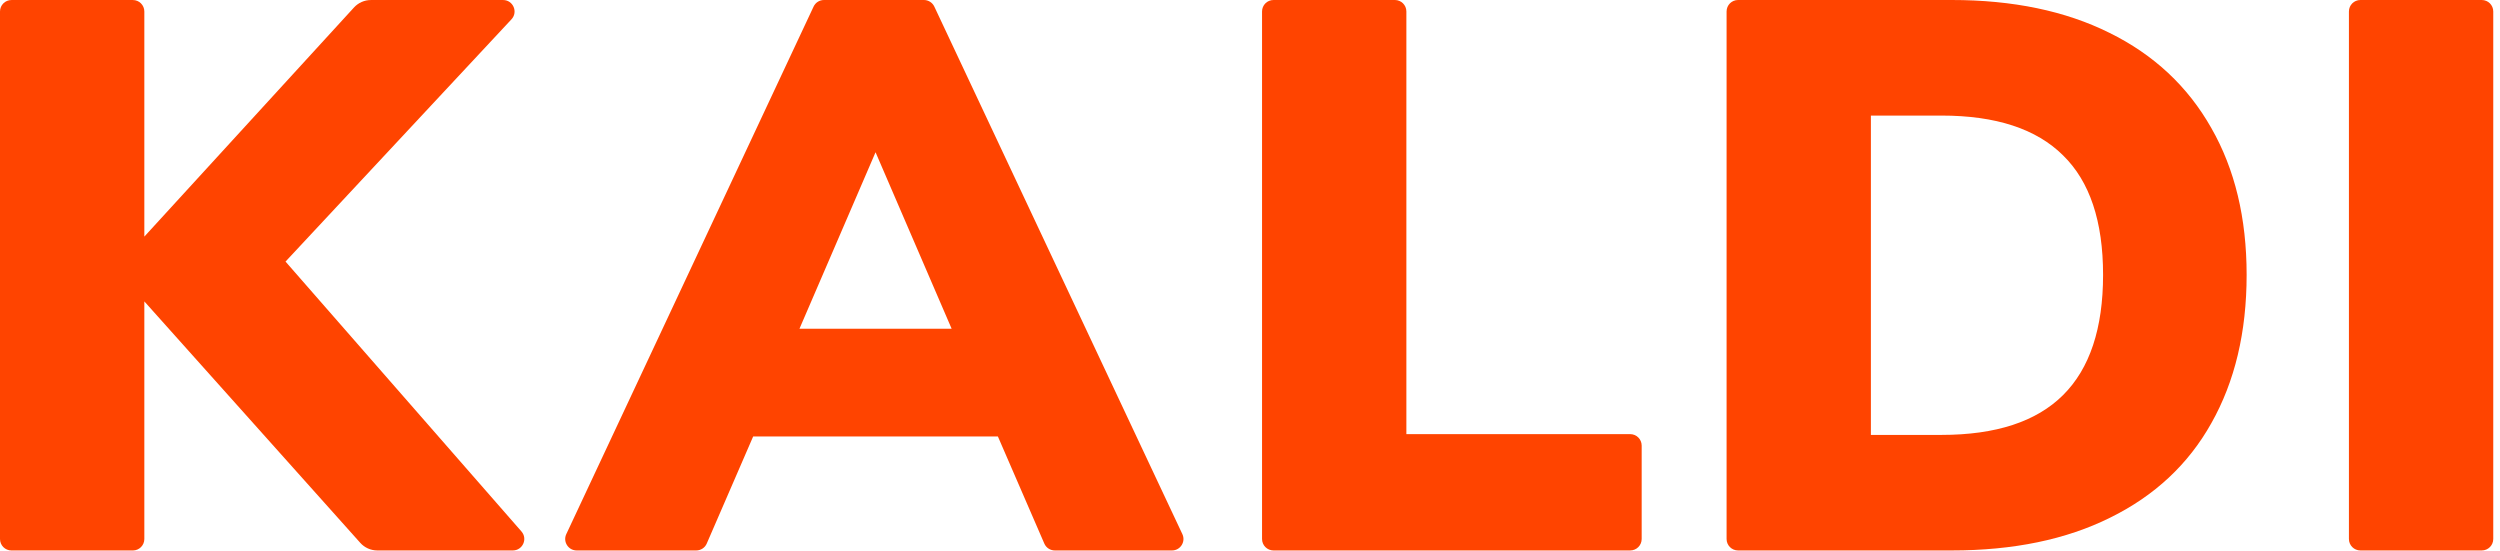
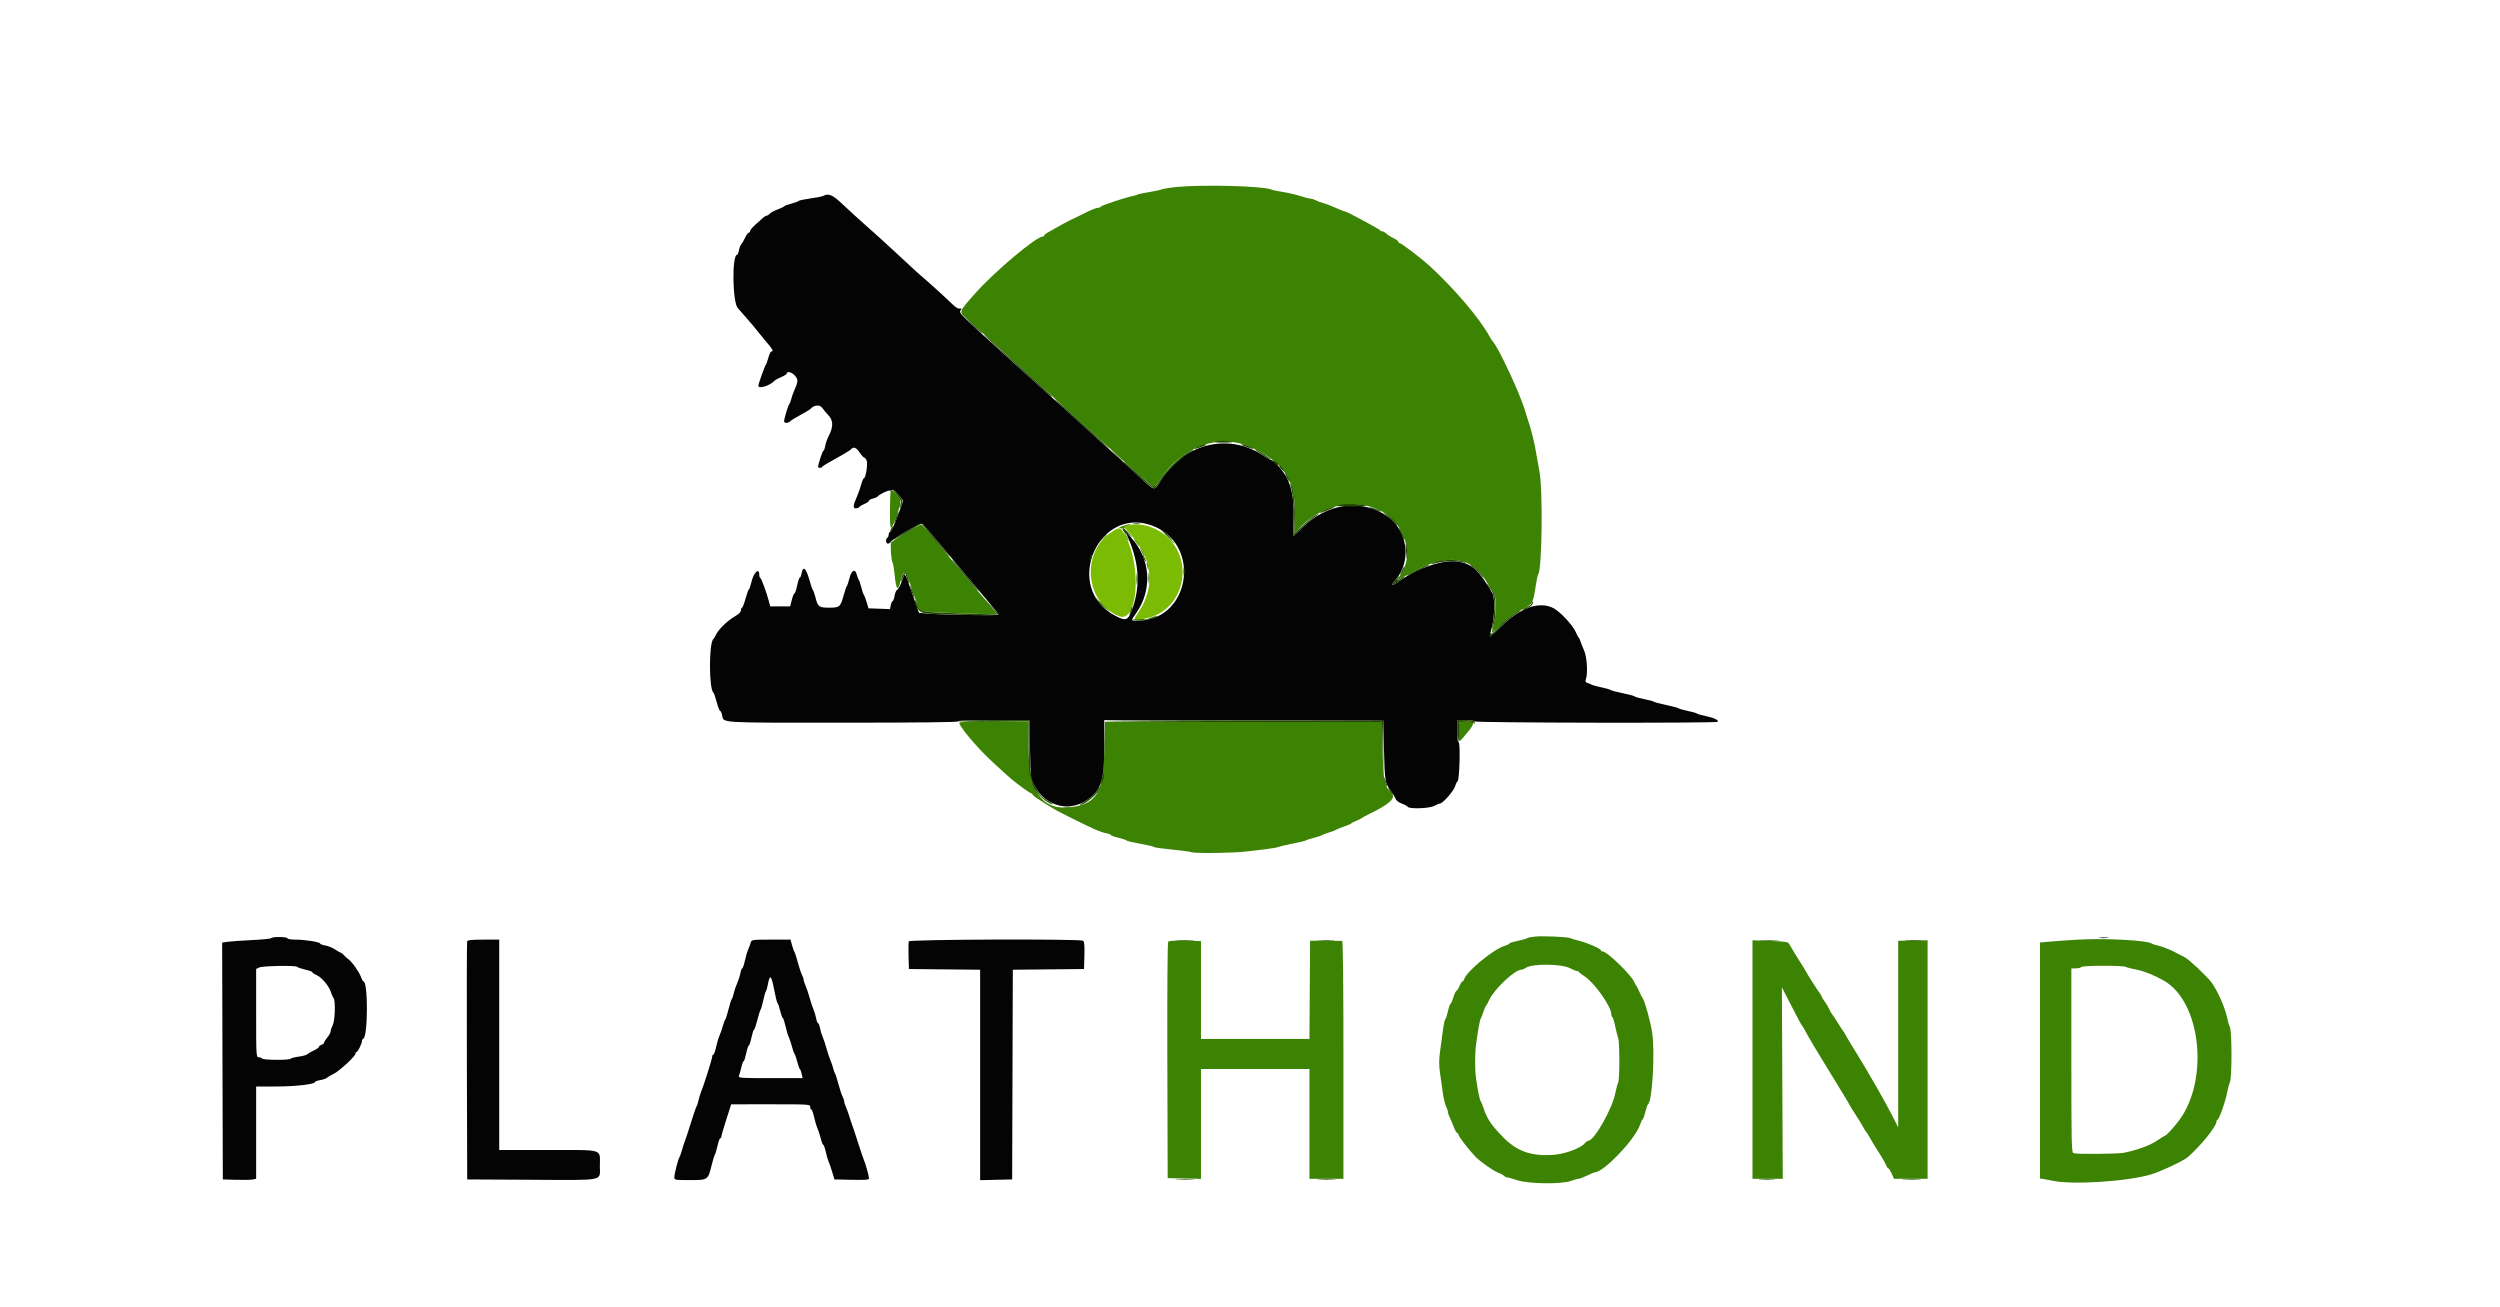
- <svg xmlns="http://www.w3.org/2000/svg" xmlns:xlink="http://www.w3.org/1999/xlink" viewBox="0 0 109 24">
-   <g transform="translate(-1470)">
-     <g style="mix-blend-mode:normal" transform="translate(1470)" fill="#f40">
-       <use xlink:href="#b" style="mix-blend-mode:normal" />
-       <use xlink:href="#c" style="mix-blend-mode:normal" />
-       <use xlink:href="#d" style="mix-blend-mode:normal" />
-       <use xlink:href="#e" style="mix-blend-mode:normal" />
-       <use xlink:href="#f" style="mix-blend-mode:normal" />
-     </g>
+ <svg xmlns="http://www.w3.org/2000/svg" id="svg" version="1.1" width="400" height="209.06" viewBox="0, 0, 400,209.06">
+   <g id="svgg">
+     <path id="path0" d="M188.204 29.918 C 187.236 30.011,186.201 30.181,185.904 30.295 C 185.606 30.409,184.658 30.613,183.795 30.748 C 182.933 30.884,182.133 31.052,182.018 31.122 C 181.903 31.191,181.715 31.263,181.600 31.282 C 180.421 31.473,176.195 32.861,176.093 33.089 C 176.055 33.176,175.868 33.246,175.678 33.246 C 175.488 33.246,174.861 33.469,174.284 33.741 C 172.143 34.752,170.075 35.798,169.263 36.282 C 168.803 36.556,168.121 36.943,167.747 37.143 C 167.373 37.342,167.067 37.582,167.067 37.676 C 167.067 37.770,166.962 37.846,166.833 37.846 C 165.801 37.846,159.188 43.400,156.105 46.857 C 153.432 49.853,153.412 49.902,154.469 50.820 C 155.215 51.467,158.508 54.433,158.996 54.897 C 159.123 55.018,161.249 56.943,163.722 59.176 C 166.194 61.409,168.265 63.292,168.322 63.359 C 168.380 63.426,170.403 65.260,172.818 67.433 C 175.233 69.607,177.726 71.871,178.359 72.464 C 180.718 74.677,184.476 77.993,184.626 77.993 C 184.712 77.993,185.135 77.460,185.567 76.810 C 189.160 71.398,195.094 69.255,200.105 71.559 C 205.684 74.125,207.410 76.950,207.174 83.123 L 207.084 85.489 207.889 84.574 C 212.444 79.400,220.988 79.420,223.960 84.612 C 225.513 87.326,225.539 89.783,224.038 92.051 C 223.752 92.484,223.550 92.838,223.589 92.838 C 223.629 92.838,224.403 92.415,225.311 91.898 C 231.329 88.469,235.314 88.835,237.815 93.048 C 238.122 93.565,238.562 94.225,238.792 94.513 C 239.585 95.504,239.535 98.179,238.669 101.140 C 238.582 101.437,239.124 101.020,240.187 99.973 C 241.401 98.777,242.255 98.145,243.402 97.593 C 245.192 96.732,245.309 96.539,245.709 93.779 C 245.842 92.859,246.023 92.013,246.112 91.898 C 246.734 91.086,246.882 78.231,246.302 75.379 C 246.185 74.804,245.950 73.487,245.781 72.452 C 245.496 70.710,244.946 68.528,244.412 67.015 C 244.290 66.670,244.098 66.059,243.986 65.656 C 243.283 63.138,239.621 55.315,238.799 54.574 C 238.735 54.516,238.499 54.140,238.275 53.738 C 236.664 50.844,232.672 46.161,228.731 42.541 C 227.458 41.372,224.206 38.892,223.946 38.892 C 223.828 38.892,223.732 38.796,223.732 38.679 C 223.732 38.562,223.382 38.304,222.955 38.104 C 222.527 37.905,222.009 37.577,221.805 37.376 C 221.600 37.175,221.299 37.010,221.136 37.010 C 220.973 37.010,220.809 36.921,220.770 36.812 C 220.715 36.653,215.264 33.732,215.264 33.860 C 215.264 33.904,213.815 33.321,212.964 32.936 C 212.619 32.779,212.061 32.582,211.723 32.498 C 211.386 32.414,210.868 32.219,210.573 32.065 C 210.278 31.911,209.884 31.785,209.698 31.784 C 209.512 31.783,208.763 31.592,208.034 31.359 C 207.305 31.126,206.046 30.836,205.236 30.713 C 204.426 30.591,203.576 30.410,203.346 30.311 C 202.052 29.755,192.477 29.506,188.204 29.918 M142.534 78.550 C 142.457 78.627,142.394 80.057,142.394 81.729 C 142.394 85.204,142.470 85.243,143.529 82.310 C 144.307 80.158,144.306 80.129,143.401 79.069 C 142.801 78.366,142.749 78.335,142.534 78.550 M145.024 85.213 C 143.768 85.950,142.674 86.660,142.593 86.791 C 142.415 87.078,142.594 89.721,142.811 90.016 C 142.896 90.131,143.030 90.883,143.108 91.688 C 143.370 94.372,143.652 94.776,144.064 93.058 C 144.493 91.272,144.910 91.170,145.391 92.734 C 145.568 93.309,146.033 94.673,146.425 95.766 L 147.136 97.752 148.372 97.884 C 149.052 97.956,151.851 98.081,154.593 98.161 L 159.578 98.306 158.151 96.566 C 157.367 95.608,156.662 94.778,156.585 94.720 C 156.456 94.624,155.444 93.416,149.608 86.395 C 148.458 85.011,147.470 83.878,147.412 83.876 C 147.355 83.874,146.280 84.476,145.024 85.213 M179.613 84.161 C 179.211 84.316,178.975 84.457,179.090 84.475 C 179.205 84.492,179.465 84.538,179.666 84.577 C 179.868 84.615,179.983 84.565,179.920 84.464 C 179.858 84.364,180.117 84.192,180.494 84.083 C 180.880 83.972,180.998 83.884,180.763 83.882 C 180.533 83.881,180.016 84.006,179.613 84.161 M180.136 85.938 C 180.314 86.283,180.507 86.566,180.565 86.566 C 180.622 86.566,180.523 86.283,180.345 85.938 C 180.167 85.593,179.974 85.311,179.916 85.311 C 179.859 85.311,179.958 85.593,180.136 85.938 M187.036 86.147 C 187.485 86.607,187.900 86.984,187.957 86.984 C 188.015 86.984,187.694 86.607,187.245 86.147 C 186.796 85.687,186.381 85.311,186.324 85.311 C 186.266 85.311,186.587 85.687,187.036 86.147 M176.359 86.200 L 175.745 86.879 176.424 86.265 C 176.798 85.927,177.104 85.622,177.104 85.586 C 177.104 85.424,176.931 85.566,176.359 86.200 M181.703 86.722 C 181.977 87.096,182.234 87.402,182.274 87.402 C 182.432 87.402,181.914 86.618,181.571 86.339 C 181.345 86.156,181.396 86.302,181.703 86.722 M182.686 88.340 C 182.877 88.741,183.071 89.032,183.116 88.987 C 183.212 88.891,182.577 87.611,182.434 87.611 C 182.381 87.611,182.495 87.939,182.686 88.340 M183.505 90.434 C 183.676 91.203,183.796 91.370,183.792 90.835 C 183.790 90.614,183.693 90.293,183.576 90.120 C 183.421 89.891,183.402 89.976,183.505 90.434 M189.291 91.479 C 189.293 92.054,189.334 92.265,189.382 91.947 C 189.430 91.629,189.428 91.159,189.379 90.901 C 189.329 90.644,189.290 90.904,189.291 91.479 M181.774 92.629 C 181.774 93.492,181.811 93.845,181.856 93.413 C 181.902 92.982,181.902 92.277,181.856 91.845 C 181.811 91.414,181.774 91.767,181.774 92.629 M183.860 92.525 C 183.861 93.215,183.900 93.472,183.947 93.096 C 183.993 92.720,183.992 92.156,183.944 91.842 C 183.897 91.527,183.859 91.835,183.860 92.525 M176.581 97.020 C 177.030 97.480,177.445 97.857,177.503 97.857 C 177.560 97.857,177.240 97.480,176.790 97.020 C 176.341 96.560,175.927 96.184,175.869 96.184 C 175.812 96.184,176.132 96.560,176.581 97.020 M181.287 99.164 C 181.286 99.365,182.727 99.341,183.266 99.130 C 183.527 99.028,183.241 98.976,182.483 98.988 C 181.826 98.998,181.288 99.077,181.287 99.164 M153.529 115.593 C 153.168 115.822,156.010 119.287,158.441 121.577 C 159.152 122.248,161.095 124.021,161.631 124.489 C 162.564 125.304,164.785 126.921,164.970 126.921 C 165.089 126.921,165.186 126.999,165.186 127.095 C 165.186 127.191,165.680 127.580,166.283 127.961 C 166.887 128.342,167.616 128.803,167.904 128.987 C 168.911 129.630,169.283 129.829,171.772 131.060 C 175.264 132.787,176.080 133.140,176.962 133.305 C 177.385 133.385,177.731 133.518,177.731 133.602 C 177.731 133.686,178.272 133.882,178.934 134.037 C 179.595 134.192,180.186 134.392,180.248 134.480 C 180.309 134.568,181.297 134.804,182.443 135.004 C 183.589 135.204,184.575 135.435,184.633 135.518 C 184.692 135.601,185.915 135.777,187.351 135.910 C 188.788 136.042,190.296 136.247,190.703 136.364 C 191.428 136.573,197.480 136.483,199.477 136.234 C 199.995 136.169,201.265 136.019,202.300 135.899 C 203.335 135.779,204.370 135.601,204.600 135.504 C 204.830 135.406,205.865 135.162,206.900 134.962 C 207.935 134.762,208.876 134.531,208.991 134.449 C 209.106 134.367,209.669 134.185,210.243 134.045 C 210.816 133.905,211.381 133.720,211.497 133.634 C 211.614 133.549,212.133 133.350,212.650 133.194 C 213.168 133.038,213.688 132.838,213.805 132.752 C 213.923 132.665,214.488 132.435,215.060 132.242 C 215.632 132.048,216.147 131.825,216.205 131.746 C 216.262 131.667,216.639 131.472,217.041 131.312 C 217.444 131.153,217.820 130.965,217.878 130.896 C 217.935 130.826,218.500 130.519,219.132 130.213 C 222.175 128.741,223.338 127.722,222.728 127.062 C 221.476 125.709,221.335 125.059,221.223 120.125 L 221.119 115.525 198.955 115.525 L 176.790 115.525 176.686 120.230 C 176.540 126.810,175.419 128.662,171.284 129.151 C 166.697 129.695,164.558 126.599,164.558 119.414 L 164.558 115.421 159.174 115.424 C 156.213 115.426,153.673 115.502,153.529 115.593 M233.490 115.560 C 233.285 115.766,233.320 118.557,233.529 118.557 C 233.626 118.557,233.932 118.260,234.208 117.897 C 234.484 117.534,234.810 117.134,234.933 117.008 C 235.401 116.529,235.855 115.695,235.721 115.561 C 235.539 115.379,233.672 115.378,233.490 115.560 M245.588 149.854 C 245.016 149.906,244.452 150.022,244.334 150.113 C 244.216 150.203,243.531 150.398,242.812 150.546 C 242.094 150.694,241.505 150.881,241.505 150.963 C 241.505 151.044,241.151 151.216,240.717 151.346 C 238.970 151.869,234.677 155.397,234.286 156.631 C 234.216 156.851,234.083 157.031,233.989 157.031 C 233.896 157.031,233.696 157.337,233.545 157.710 C 233.394 158.084,233.161 158.458,233.026 158.541 C 232.891 158.624,232.662 159.118,232.516 159.639 C 232.370 160.159,232.181 160.585,232.095 160.585 C 232.009 160.585,231.814 161.150,231.661 161.840 C 231.508 162.530,231.318 163.095,231.238 163.095 C 231.159 163.095,230.987 163.918,230.857 164.924 C 230.727 165.930,230.518 167.482,230.392 168.372 C 230.227 169.546,230.227 170.436,230.394 171.613 C 230.521 172.506,230.728 173.968,230.854 174.864 C 230.980 175.760,231.217 176.748,231.380 177.060 C 231.542 177.372,231.677 177.768,231.678 177.940 C 231.679 178.113,231.801 178.489,231.949 178.777 C 232.096 179.064,232.386 179.746,232.592 180.293 C 232.798 180.839,233.053 181.286,233.159 181.286 C 233.264 181.286,233.351 181.406,233.351 181.553 C 233.351 181.819,235.080 184.056,236.069 185.068 C 236.887 185.905,238.950 187.355,239.687 187.612 C 240.055 187.740,240.480 187.968,240.632 188.120 C 240.784 188.271,241.030 188.395,241.180 188.395 C 241.329 188.395,242.051 188.595,242.785 188.840 C 244.548 189.427,249.831 189.496,251.333 188.952 C 251.850 188.764,252.415 188.608,252.588 188.605 C 252.760 188.603,253.372 188.369,253.947 188.086 C 254.522 187.803,255.078 187.569,255.183 187.565 C 256.646 187.515,261.646 182.256,262.399 179.975 C 262.540 179.549,262.732 179.153,262.827 179.094 C 262.923 179.035,263.118 178.493,263.261 177.889 C 263.404 177.285,263.592 176.743,263.679 176.686 C 264.372 176.227,264.824 168.372,264.341 165.186 C 264.086 163.499,263.114 159.973,262.843 159.749 C 262.774 159.692,262.534 159.221,262.311 158.704 C 262.087 158.186,261.845 157.716,261.773 157.658 C 261.700 157.601,261.602 157.430,261.553 157.279 C 261.198 156.169,257.165 152.222,256.387 152.222 C 256.252 152.222,256.142 152.144,256.142 152.049 C 256.142 151.798,253.907 150.815,252.692 150.533 C 252.117 150.400,251.489 150.211,251.296 150.114 C 250.869 149.899,247.029 149.724,245.588 149.854 M332.671 150.332 C 331.119 150.418,329.072 150.559,328.123 150.645 L 326.398 150.801 326.398 169.680 L 326.398 188.559 327.078 188.663 C 327.452 188.720,327.953 188.816,328.192 188.876 C 331.218 189.635,340.452 189.059,344.282 187.873 C 345.881 187.378,349.359 185.732,350.026 185.154 C 352.081 183.375,354.626 180.238,354.626 179.484 C 354.626 179.344,354.705 179.198,354.801 179.160 C 355.078 179.050,356.062 176.286,356.315 174.909 C 356.441 174.219,356.654 173.428,356.788 173.152 C 357.125 172.454,357.120 165.011,356.782 164.329 C 356.645 164.052,356.431 163.319,356.307 162.699 C 356.006 161.195,354.730 158.359,353.809 157.148 C 353.049 156.150,350.270 153.538,349.601 153.194 C 349.202 152.989,348.641 152.692,348.353 152.533 C 347.382 151.996,345.953 151.423,345.217 151.275 C 344.814 151.194,344.391 151.055,344.276 150.965 C 343.632 150.463,336.914 150.096,332.671 150.332 M186.912 150.676 C 186.798 150.814,186.742 158.526,186.774 169.704 L 186.827 188.500 189.493 188.558 L 192.159 188.617 192.159 179.829 L 192.159 171.040 200.836 171.040 L 209.514 171.040 209.514 179.822 L 209.514 188.604 212.232 188.604 L 214.950 188.604 214.950 169.577 C 214.950 157.036,214.879 150.546,214.741 150.541 C 214.626 150.537,213.427 150.531,212.075 150.526 L 209.618 150.519 209.564 158.375 L 209.509 166.231 200.834 166.231 L 192.159 166.231 192.159 158.402 L 192.159 150.573 189.631 150.509 C 187.961 150.466,187.039 150.523,186.912 150.676 M280.397 169.524 L 280.397 188.604 282.820 188.604 L 285.242 188.604 285.172 173.288 L 285.102 157.972 286.174 160.063 C 287.774 163.182,288.226 164.025,288.359 164.140 C 288.426 164.198,288.625 164.527,288.801 164.872 C 289.237 165.724,290.888 168.524,292.007 170.308 C 292.512 171.113,293.117 172.101,293.354 172.504 C 293.590 172.906,294.299 174.073,294.931 175.096 C 295.563 176.120,296.079 176.995,296.079 177.041 C 296.079 177.087,296.460 177.698,296.926 178.399 C 297.392 179.100,297.922 179.966,298.105 180.323 C 298.288 180.680,298.495 181.019,298.566 181.077 C 298.636 181.134,298.853 181.464,299.049 181.809 C 299.687 182.933,300.264 183.882,300.894 184.841 C 301.234 185.358,301.617 186.040,301.744 186.357 C 301.871 186.673,302.046 186.932,302.132 186.932 C 302.218 186.932,302.459 187.308,302.666 187.768 L 303.043 188.604 305.730 188.604 L 308.416 188.604 308.416 169.524 L 308.416 150.444 306.064 150.482 L 303.711 150.520 303.711 165.455 L 303.711 180.390 302.914 178.799 C 301.815 176.607,298.867 171.443,296.991 168.427 C 296.134 167.047,295.370 165.776,295.296 165.604 C 295.221 165.431,295.080 165.196,294.983 165.081 C 294.886 164.966,294.486 164.354,294.093 163.722 C 293.700 163.089,293.281 162.458,293.160 162.318 C 293.040 162.179,292.827 161.803,292.688 161.482 C 292.548 161.161,292.220 160.608,291.957 160.252 C 291.694 159.896,291.479 159.539,291.479 159.459 C 291.479 159.379,291.382 159.200,291.263 159.061 C 290.986 158.737,289.094 155.772,288.901 155.358 C 288.820 155.186,288.477 154.621,288.138 154.104 C 287.580 153.254,287.031 152.348,286.312 151.096 C 286.078 150.689,285.832 150.645,283.227 150.549 L 280.396 150.444 280.397 169.524 M251.220 154.920 C 251.676 155.161,252.162 155.358,252.301 155.358 C 252.439 155.358,252.584 155.429,252.622 155.515 C 252.661 155.601,253.078 155.922,253.549 156.229 C 255.143 157.265,257.810 161.061,257.814 162.298 C 257.814 162.493,257.896 162.702,257.994 162.763 C 258.093 162.823,258.288 163.464,258.429 164.186 C 258.570 164.908,258.779 165.732,258.894 166.016 C 259.163 166.682,259.162 172.762,258.892 173.268 C 258.780 173.480,258.580 174.219,258.448 174.909 C 257.973 177.395,255.091 182.480,254.129 182.529 C 253.999 182.535,253.764 182.696,253.606 182.887 C 252.891 183.751,250.276 184.690,248.300 184.794 C 244.860 184.974,242.677 184.174,240.475 181.927 C 238.546 179.959,237.906 178.989,237.297 177.104 C 237.167 176.702,236.987 176.278,236.898 176.163 C 236.735 175.953,236.415 174.340,236.151 172.399 C 235.974 171.095,235.979 168.552,236.162 167.172 C 236.461 164.915,236.770 163.189,236.911 162.990 C 236.993 162.875,237.180 162.405,237.327 161.945 C 237.473 161.485,237.650 161.061,237.720 161.004 C 237.789 160.946,238.048 160.471,238.294 159.948 C 239.105 158.223,242.385 155.149,243.415 155.149 C 243.579 155.149,243.901 155.017,244.131 154.856 C 245.131 154.155,249.855 154.198,251.220 154.920 M340.149 154.708 C 340.349 154.811,341.099 155.003,341.817 155.134 C 342.980 155.348,344.782 156.074,346.254 156.922 C 352.132 160.307,353.490 172.653,348.705 179.195 C 347.914 180.276,346.603 181.704,346.401 181.704 C 346.351 181.704,345.756 182.074,345.078 182.527 C 343.955 183.277,342.112 183.953,339.885 184.433 C 338.932 184.638,332.249 184.697,331.747 184.505 C 331.450 184.390,331.417 182.888,331.417 169.659 L 331.417 154.940 332.136 154.940 C 332.532 154.940,332.914 154.846,332.985 154.731 C 333.147 154.468,339.642 154.448,340.149 154.708 " stroke="none" fill="#3c8304" fill-rule="evenodd" />
+     <path id="path1" d="M131.730 31.340 C 131.558 31.435,130.622 31.620,129.651 31.752 C 128.680 31.885,127.834 32.065,127.769 32.153 C 127.705 32.240,127.185 32.434,126.612 32.582 C 126.040 32.730,125.523 32.922,125.462 33.007 C 125.402 33.093,124.913 33.328,124.376 33.529 C 123.839 33.731,123.286 34.032,123.148 34.198 C 123.010 34.365,122.799 34.501,122.679 34.501 C 122.559 34.501,122.312 34.639,122.129 34.809 C 121.947 34.978,121.398 35.468,120.910 35.898 C 120.421 36.328,120.021 36.801,120.021 36.949 C 120.021 37.098,119.925 37.219,119.808 37.219 C 119.692 37.219,119.433 37.572,119.233 38.003 C 119.034 38.434,118.757 38.908,118.618 39.055 C 118.478 39.203,118.303 39.650,118.229 40.049 C 118.154 40.447,118.020 40.774,117.932 40.774 C 117.091 40.774,117.190 48.358,118.044 49.288 C 118.269 49.533,118.829 50.174,119.289 50.712 C 119.749 51.250,120.267 51.848,120.439 52.041 C 120.612 52.234,121.005 52.718,121.313 53.117 C 121.621 53.516,122.091 54.093,122.358 54.400 C 123.626 55.856,123.845 56.247,123.394 56.247 C 123.294 56.247,123.089 56.694,122.939 57.240 C 122.788 57.786,122.612 58.280,122.546 58.338 C 122.413 58.453,121.522 60.889,121.341 61.631 C 121.166 62.349,123.216 61.746,123.994 60.851 C 124.051 60.785,124.498 60.554,124.987 60.339 C 125.476 60.123,125.876 59.874,125.876 59.785 C 125.876 59.340,126.662 59.518,127.161 60.076 C 127.752 60.737,127.737 61.002,127.021 62.624 C 126.869 62.969,126.675 63.534,126.591 63.879 C 126.507 64.224,126.380 64.553,126.308 64.611 C 126.129 64.754,125.457 66.968,125.457 67.414 C 125.457 67.768,126.226 67.714,126.503 67.341 C 126.560 67.263,127.266 66.837,128.071 66.394 C 128.876 65.950,129.582 65.532,129.639 65.465 C 130.232 64.771,131.173 64.686,131.583 65.290 C 131.758 65.549,132.203 66.084,132.571 66.478 C 133.341 67.305,133.346 68.284,132.587 69.767 C 132.360 70.208,132.112 70.923,132.034 71.354 C 131.956 71.785,131.822 72.138,131.735 72.138 C 131.599 72.138,130.894 74.299,130.894 74.713 C 130.894 74.908,131.469 74.896,131.556 74.699 C 131.594 74.613,131.971 74.354,132.393 74.124 C 134.058 73.218,136.022 72.062,136.121 71.932 C 136.508 71.422,136.990 71.569,137.509 72.353 C 137.811 72.810,138.137 73.183,138.233 73.183 C 138.328 73.183,138.514 73.384,138.646 73.630 C 138.897 74.100,138.533 76.529,138.211 76.529 C 138.126 76.529,137.937 76.976,137.790 77.522 C 137.643 78.068,137.356 78.895,137.151 79.359 C 136.488 80.863,136.433 81.338,136.923 81.338 C 137.158 81.338,137.410 81.243,137.482 81.126 C 137.555 81.009,137.936 80.779,138.331 80.614 C 138.726 80.449,139.049 80.223,139.049 80.111 C 139.049 79.999,139.330 79.846,139.674 79.771 C 140.017 79.695,140.353 79.545,140.420 79.437 C 140.599 79.147,142.207 78.363,142.343 78.499 C 142.407 78.564,142.569 78.526,142.702 78.416 C 142.870 78.276,143.186 78.504,143.734 79.160 L 144.523 80.104 143.638 82.516 C 143.152 83.843,142.626 84.978,142.469 85.038 C 142.313 85.098,142.185 85.319,142.185 85.530 C 142.185 85.741,142.091 85.972,141.976 86.043 C 141.654 86.242,141.728 86.984,142.070 86.984 C 142.237 86.984,142.449 86.852,142.541 86.691 C 142.816 86.209,147.253 83.645,147.534 83.805 C 147.676 83.886,148.859 85.233,150.164 86.800 C 152.180 89.221,157.760 95.856,159.271 97.627 C 159.526 97.926,159.737 98.251,159.742 98.350 C 159.749 98.528,150.167 98.365,148.109 98.152 L 147.028 98.040 145.937 94.916 C 144.664 91.269,144.858 91.490,144.282 93.033 C 144.026 93.715,143.695 94.320,143.545 94.377 C 143.395 94.435,143.208 94.865,143.128 95.333 C 143.049 95.801,142.911 96.184,142.820 96.184 C 142.730 96.184,142.598 96.470,142.528 96.820 L 142.401 97.456 140.682 97.395 L 138.964 97.334 138.647 96.289 C 138.473 95.714,138.272 95.196,138.201 95.139 C 138.129 95.081,137.955 94.565,137.812 93.991 C 137.670 93.418,137.480 92.853,137.389 92.737 C 137.299 92.620,137.163 92.266,137.087 91.950 C 136.846 90.941,136.241 91.214,135.925 92.473 C 135.773 93.076,135.577 93.664,135.490 93.779 C 135.402 93.894,135.160 94.600,134.953 95.348 C 134.460 97.126,134.335 97.229,132.671 97.229 C 131.049 97.229,130.857 97.091,130.498 95.664 C 130.354 95.091,130.159 94.526,130.065 94.409 C 129.970 94.293,129.724 93.586,129.517 92.838 C 128.979 90.898,128.498 90.455,128.266 91.688 C 128.191 92.091,128.058 92.420,127.972 92.420 C 127.885 92.420,127.695 92.985,127.548 93.675 C 127.402 94.365,127.210 94.929,127.121 94.929 C 127.032 94.929,126.839 95.400,126.692 95.975 L 126.424 97.020 124.826 97.020 L 123.228 97.020 122.999 96.132 C 122.653 94.794,121.819 92.534,121.641 92.455 C 121.555 92.417,121.485 92.211,121.485 91.997 C 121.485 90.719,120.578 91.575,120.206 93.204 C 120.067 93.808,119.895 94.302,119.822 94.302 C 119.750 94.302,119.510 94.961,119.289 95.766 C 119.069 96.571,118.814 97.229,118.723 97.229 C 118.632 97.229,118.557 97.414,118.557 97.639 C 118.557 97.906,118.214 98.249,117.572 98.625 C 116.382 99.323,114.997 100.660,114.578 101.516 C 114.409 101.861,114.213 102.190,114.141 102.248 C 113.410 102.833,113.418 110.298,114.150 110.821 C 114.231 110.878,114.466 111.560,114.673 112.337 C 114.880 113.113,115.125 113.748,115.218 113.748 C 115.311 113.748,115.450 114.031,115.526 114.377 C 115.820 115.717,114.482 115.630,134.777 115.630 C 146.964 115.630,153.267 115.559,153.267 115.421 C 153.267 115.286,155.317 115.212,158.997 115.212 L 164.727 115.212 164.805 119.864 C 164.882 124.449,164.892 124.532,165.453 125.607 C 167.332 129.208,171.465 130.117,174.490 127.594 C 176.280 126.101,176.686 124.552,176.686 119.206 L 176.686 115.210 199.007 115.263 L 221.328 115.316 221.436 120.021 C 221.550 124.945,221.624 125.369,222.596 126.644 C 222.876 127.011,223.188 127.529,223.289 127.797 C 223.402 128.092,223.792 128.397,224.283 128.572 C 224.728 128.732,225.159 128.966,225.241 129.094 C 225.484 129.472,228.739 129.357,229.482 128.944 C 229.827 128.753,230.204 128.595,230.319 128.594 C 230.847 128.588,232.664 126.502,232.869 125.666 C 232.939 125.379,233.094 125.080,233.213 125.003 C 233.526 124.798,233.685 118.766,233.377 118.766 C 233.221 118.766,233.142 118.167,233.142 116.989 L 233.142 115.212 234.501 115.212 C 235.267 115.212,235.860 115.303,235.860 115.421 C 235.860 115.656,274.585 115.727,274.820 115.492 C 275.066 115.246,274.259 114.850,272.974 114.587 C 272.284 114.446,271.626 114.256,271.511 114.166 C 271.396 114.076,270.737 113.888,270.047 113.748 C 269.357 113.608,268.698 113.421,268.583 113.332 C 268.468 113.243,267.574 113.003,266.597 112.799 C 265.619 112.595,264.726 112.358,264.611 112.272 C 264.496 112.185,263.790 111.997,263.042 111.852 C 262.295 111.708,261.636 111.521,261.579 111.438 C 261.521 111.354,260.674 111.124,259.697 110.927 C 258.719 110.729,257.825 110.494,257.710 110.403 C 257.595 110.313,256.942 110.124,256.259 109.984 C 255.576 109.844,254.870 109.652,254.691 109.558 C 254.512 109.464,254.190 109.333,253.977 109.266 C 253.660 109.166,253.621 109.039,253.768 108.571 C 254.073 107.593,253.899 105.070,253.459 104.088 C 253.237 103.593,252.985 102.953,252.898 102.666 C 252.811 102.378,252.680 102.096,252.606 102.039 C 252.532 101.981,252.294 101.531,252.076 101.039 C 251.626 100.018,249.569 97.828,248.581 97.317 C 246.276 96.124,243.182 97.221,240.096 100.325 C 239.146 101.280,238.369 101.952,238.369 101.819 C 238.369 101.685,238.522 100.998,238.709 100.292 C 239.156 98.602,239.197 95.633,238.783 94.919 C 236.675 91.281,235.618 90.283,233.447 89.879 C 231.128 89.448,227.052 90.756,223.973 92.921 C 222.669 93.837,222.412 93.796,223.273 92.808 C 225.904 89.793,225.245 84.857,221.906 82.559 C 217.769 79.713,212.186 80.528,208.219 84.560 C 207.586 85.203,207.020 85.729,206.962 85.729 C 206.903 85.729,206.901 84.621,206.957 83.267 C 207.078 80.321,206.778 78.291,205.972 76.602 C 205.426 75.457,203.822 73.602,203.378 73.602 C 203.269 73.602,202.665 73.260,202.035 72.842 C 196.443 69.130,189.202 71.023,185.565 77.149 C 184.789 78.457,184.624 78.453,183.185 77.104 C 181.797 75.803,179.138 73.383,174.281 69.000 C 172.326 67.236,169.833 64.975,168.740 63.976 C 167.648 62.977,164.072 59.739,160.795 56.780 C 153.532 50.223,153.361 50.051,153.706 49.635 C 153.849 49.464,153.879 49.339,153.773 49.360 C 153.290 49.451,152.996 49.281,152.039 48.353 C 150.936 47.284,148.340 44.934,147.286 44.050 C 146.930 43.751,146.215 43.103,145.699 42.611 C 145.183 42.118,143.969 40.995,143.002 40.114 C 142.035 39.234,140.727 38.042,140.094 37.464 C 139.462 36.886,138.709 36.215,138.421 35.971 C 138.134 35.728,137.368 35.039,136.719 34.440 C 136.071 33.841,135.005 32.857,134.351 32.253 C 133.164 31.158,132.491 30.923,131.730 31.340 M184.975 84.357 C 192.078 87.609,190.304 98.783,182.607 99.277 C 180.837 99.391,180.857 99.420,181.791 98.091 C 184.429 94.337,184.094 89.379,180.975 86.011 L 180.036 84.997 180.584 86.252 C 182.345 90.282,182.485 94.120,181.008 97.857 C 180.457 99.251,180.091 99.360,178.566 98.588 C 169.697 94.093,175.944 80.222,184.975 84.357 M43.408 150.098 C 43.348 150.195,41.954 150.337,40.311 150.414 C 38.668 150.490,36.923 150.612,36.434 150.683 L 35.544 150.813 35.597 169.761 L 35.651 188.709 37.846 188.770 C 39.054 188.803,40.254 188.778,40.512 188.714 L 40.983 188.596 40.983 181.219 L 40.983 173.843 44.171 173.840 C 47.266 173.837,50.392 173.480,50.392 173.131 C 50.392 173.036,50.770 172.895,51.233 172.817 C 51.695 172.739,52.189 172.566,52.330 172.433 C 52.472 172.299,52.934 172.030,53.357 171.835 C 54.238 171.428,56.874 168.998,56.874 168.592 C 56.874 168.444,56.951 168.322,57.044 168.322 C 57.248 168.322,57.919 166.966,57.919 166.555 C 57.919 166.396,58.008 166.235,58.117 166.196 C 58.882 165.926,58.914 157.031,58.149 157.031 C 58.069 157.031,57.879 156.678,57.726 156.247 C 57.446 155.455,56.194 153.732,55.658 153.402 C 55.499 153.303,55.216 153.045,55.029 152.827 C 54.843 152.609,54.621 152.431,54.537 152.431 C 54.452 152.431,54.049 152.204,53.640 151.926 C 53.230 151.648,52.521 151.358,52.062 151.280 C 51.604 151.203,51.228 151.063,51.228 150.970 C 51.228 150.727,48.807 150.340,47.291 150.340 C 46.570 150.340,46.001 150.247,46.001 150.131 C 46.001 149.878,43.563 149.847,43.408 150.098 M335.968 150.073 C 336.344 150.120,336.909 150.119,337.223 150.071 C 337.537 150.023,337.229 149.985,336.539 149.986 C 335.849 149.988,335.592 150.027,335.968 150.073 M74.743 150.601 C 74.689 150.745,74.668 159.378,74.698 169.786 L 74.752 188.709 85.078 188.763 C 96.991 188.826,95.975 189.029,95.975 186.579 C 95.975 183.745,96.808 184.004,87.708 184.004 L 79.875 184.004 79.875 167.172 L 79.875 150.340 77.359 150.340 C 75.539 150.340,74.816 150.412,74.743 150.601 M120.123 150.810 C 120.049 151.069,119.864 151.563,119.712 151.908 C 119.560 152.253,119.318 153.076,119.173 153.738 C 119.028 154.399,118.840 154.940,118.756 154.940 C 118.672 154.940,118.538 155.293,118.457 155.724 C 118.376 156.155,118.141 156.884,117.935 157.344 C 117.728 157.804,117.491 158.510,117.407 158.913 C 117.323 159.315,117.178 159.740,117.084 159.858 C 116.990 159.975,116.750 160.728,116.551 161.530 C 116.352 162.333,116.129 163.037,116.056 163.095 C 115.983 163.152,115.804 163.623,115.659 164.140 C 115.513 164.658,115.269 165.363,115.115 165.708 C 114.962 166.053,114.717 166.877,114.572 167.538 C 114.427 168.199,114.230 168.740,114.133 168.740 C 114.036 168.740,113.957 168.877,113.957 169.043 C 113.957 169.378,112.593 173.706,112.175 174.699 C 112.029 175.044,111.842 175.656,111.760 176.059 C 111.677 176.461,111.540 176.884,111.456 176.999 C 111.372 177.114,110.952 178.338,110.523 179.718 C 110.093 181.098,109.660 182.415,109.559 182.645 C 109.459 182.875,109.261 183.487,109.121 184.004 C 108.981 184.522,108.796 185.039,108.712 185.154 C 108.501 185.441,107.893 187.831,107.893 188.373 C 107.893 188.796,107.991 188.813,110.378 188.813 C 113.284 188.813,113.276 188.819,113.876 186.374 C 114.069 185.588,114.297 184.851,114.383 184.736 C 114.468 184.621,114.657 183.986,114.804 183.325 C 114.950 182.663,115.148 182.122,115.245 182.122 C 115.342 182.122,115.419 182.005,115.418 181.861 C 115.416 181.717,115.769 180.495,116.202 179.144 L 116.989 176.689 123.314 176.687 C 129.500 176.686,129.639 176.695,129.639 177.104 C 129.639 177.334,129.718 177.522,129.815 177.522 C 129.912 177.522,130.110 178.063,130.255 178.725 C 130.400 179.386,130.646 180.209,130.802 180.554 C 130.957 180.899,131.194 181.628,131.328 182.175 C 131.461 182.721,131.639 183.168,131.722 183.168 C 131.805 183.168,131.993 183.704,132.140 184.360 C 132.286 185.015,132.485 185.697,132.581 185.876 C 132.678 186.054,132.926 186.764,133.132 187.454 L 133.508 188.709 136.278 188.767 C 138.491 188.814,139.049 188.769,139.049 188.544 C 139.049 188.198,138.472 186.146,138.214 185.572 C 138.111 185.342,137.682 184.072,137.261 182.750 C 136.841 181.427,136.418 180.157,136.323 179.927 C 136.228 179.697,136.042 179.132,135.909 178.672 C 135.776 178.212,135.534 177.539,135.371 177.177 C 135.209 176.815,135.075 176.391,135.075 176.236 C 135.074 176.081,134.952 175.719,134.803 175.431 C 134.655 175.144,134.360 174.250,134.148 173.445 C 133.935 172.640,133.694 171.887,133.611 171.772 C 133.528 171.657,133.393 171.281,133.311 170.936 C 133.229 170.591,133.035 170.026,132.881 169.681 C 132.726 169.336,132.446 168.489,132.258 167.799 C 132.070 167.109,131.788 166.262,131.631 165.917 C 131.475 165.572,131.281 164.937,131.202 164.506 C 131.122 164.075,130.983 163.722,130.894 163.722 C 130.804 163.722,130.666 163.369,130.586 162.938 C 130.506 162.507,130.315 161.871,130.161 161.526 C 130.007 161.181,129.727 160.335,129.540 159.645 C 129.352 158.955,129.062 158.093,128.896 157.731 C 128.730 157.369,128.593 156.945,128.593 156.790 C 128.592 156.635,128.466 156.269,128.314 155.977 C 128.161 155.684,127.864 154.791,127.653 153.990 C 127.443 153.190,127.201 152.441,127.116 152.326 C 127.031 152.211,126.855 151.717,126.724 151.228 L 126.487 150.340 123.372 150.340 C 120.322 150.340,120.255 150.349,120.123 150.810 M145.411 150.616 C 145.353 150.768,145.333 151.827,145.366 152.968 L 145.426 155.044 151.124 155.100 L 156.822 155.156 156.822 171.991 L 156.822 188.826 159.383 188.768 L 161.945 188.709 161.998 171.932 L 162.052 155.156 167.748 155.100 L 173.445 155.044 173.505 152.866 C 173.549 151.264,173.494 150.642,173.296 150.517 C 172.800 150.202,145.533 150.299,145.411 150.616 M47.547 154.695 C 47.606 154.791,48.177 154.986,48.814 155.129 C 49.452 155.271,49.974 155.464,49.974 155.557 C 49.974 155.650,50.260 155.844,50.610 155.989 C 51.421 156.325,52.609 157.708,52.922 158.682 C 53.056 159.096,53.256 159.551,53.368 159.691 C 53.707 160.119,53.609 163.325,53.234 164.036 C 53.053 164.381,52.903 164.820,52.902 165.013 C 52.902 165.205,52.666 165.642,52.378 165.984 C 52.091 166.326,51.856 166.703,51.856 166.822 C 51.856 166.942,51.668 167.099,51.438 167.172 C 51.208 167.245,51.019 167.394,51.019 167.503 C 51.019 167.612,50.666 167.865,50.235 168.064 C 49.804 168.263,49.334 168.537,49.190 168.673 C 49.046 168.808,48.410 168.984,47.776 169.063 C 47.142 169.142,46.571 169.290,46.509 169.392 C 46.350 169.649,42.084 169.626,41.924 169.367 C 41.853 169.252,41.612 169.158,41.389 169.158 C 40.995 169.158,40.983 168.947,40.983 162.099 L 40.983 155.039 41.453 154.806 C 42.002 154.534,47.387 154.436,47.547 154.695 M123.873 158.391 C 124.079 159.485,124.316 160.421,124.399 160.473 C 124.482 160.524,124.675 161.088,124.828 161.726 C 124.981 162.364,125.170 162.886,125.248 162.886 C 125.327 162.886,125.509 163.427,125.655 164.088 C 125.800 164.749,126.044 165.572,126.198 165.917 C 126.352 166.262,126.587 166.968,126.720 167.486 C 126.853 168.003,127.040 168.522,127.135 168.638 C 127.230 168.755,127.425 169.320,127.567 169.893 C 127.709 170.466,127.892 170.983,127.974 171.040 C 128.056 171.098,128.189 171.451,128.271 171.824 L 128.418 172.504 123.256 172.504 C 118.426 172.504,118.103 172.480,118.236 172.138 C 118.314 171.937,118.481 171.325,118.608 170.779 C 118.735 170.233,118.903 169.786,118.983 169.786 C 119.062 169.786,119.247 169.221,119.394 168.531 C 119.540 167.841,119.728 167.277,119.812 167.277 C 119.895 167.277,120.084 166.712,120.230 166.022 C 120.376 165.332,120.559 164.767,120.636 164.767 C 120.714 164.767,120.950 164.085,121.162 163.251 C 121.373 162.418,121.616 161.641,121.701 161.526 C 121.787 161.411,121.976 160.753,122.123 160.063 C 122.270 159.373,122.460 158.714,122.546 158.599 C 122.632 158.484,122.770 158.014,122.852 157.554 C 123.170 155.789,123.422 155.995,123.873 158.391 " stroke="none" fill="#040404" fill-rule="evenodd" />
+     <path id="path2" d="M180.490 84.072 L 179.800 84.283 180.781 85.372 C 184.446 89.440,184.920 93.848,182.137 97.972 C 181.300 99.212,181.285 99.189,182.802 99.018 C 189.070 98.310,191.473 90.183,186.693 85.857 C 184.954 84.283,182.299 83.519,180.490 84.072 M177.935 85.077 C 172.880 88.253,173.585 96.497,179.091 98.600 C 182.050 99.730,182.709 90.624,180.025 85.677 C 179.276 84.296,179.209 84.277,177.935 85.077 " stroke="none" fill="#7bbb04" fill-rule="evenodd" />
+     <path id="path3" d="M155.358 51.806 C 156.336 52.729,157.172 53.450,157.217 53.408 C 157.299 53.330,155.930 52.062,154.417 50.816 C 153.957 50.437,154.381 50.883,155.358 51.806 M157.449 53.581 C 157.449 53.654,159.496 55.570,161.997 57.837 C 164.498 60.104,166.945 62.340,167.433 62.805 C 167.922 63.271,168.315 63.562,168.307 63.452 C 168.298 63.342,166.581 61.720,164.491 59.848 C 160.244 56.045,159.118 55.026,158.129 54.090 C 157.755 53.736,157.449 53.507,157.449 53.581 M168.758 63.905 C 168.768 64.006,170.757 65.869,173.179 68.045 C 175.600 70.222,177.545 71.912,177.500 71.802 C 177.455 71.692,176.383 70.663,175.118 69.516 C 173.853 68.369,171.900 66.596,170.779 65.576 C 169.658 64.557,168.748 63.805,168.758 63.905 M194.459 70.670 C 194.127 70.774,194.624 70.829,195.818 70.822 C 197.028 70.814,197.476 70.757,197.073 70.662 C 196.238 70.466,195.102 70.469,194.459 70.670 M191.793 71.424 C 190.802 71.857,190.962 71.955,192.054 71.583 C 192.572 71.407,192.995 71.224,192.995 71.177 C 192.995 71.019,192.475 71.126,191.793 71.424 M198.641 71.177 C 198.641 71.224,199.064 71.407,199.582 71.583 C 200.691 71.961,200.841 71.831,199.798 71.395 C 199.080 71.096,198.641 71.013,198.641 71.177 M178.559 72.818 C 179.072 73.364,179.519 73.811,179.552 73.811 C 179.709 73.811,179.543 73.623,178.620 72.757 L 177.627 71.824 178.559 72.818 M189.819 72.537 C 188.537 73.350,186.511 75.388,185.557 76.825 C 184.586 78.286,184.860 78.360,182.192 75.923 C 180.946 74.785,179.888 73.891,179.840 73.937 C 179.792 73.983,179.792 74.046,179.840 74.078 C 179.888 74.109,180.928 75.050,182.152 76.169 C 184.728 78.523,184.747 78.528,185.565 77.149 C 186.269 75.963,188.504 73.665,189.754 72.840 C 191.321 71.807,191.376 71.549,189.819 72.537 M201.947 72.789 C 202.671 73.262,203.307 73.606,203.360 73.552 C 203.468 73.445,201.084 71.929,200.807 71.929 C 200.710 71.929,201.223 72.316,201.947 72.789 M203.953 73.989 C 204.395 74.488,204.496 74.533,204.496 74.236 C 204.496 74.125,204.284 73.923,204.025 73.788 C 203.557 73.542,203.557 73.543,203.953 73.989 M204.705 74.615 C 204.705 74.712,204.907 74.971,205.155 75.190 L 205.606 75.588 205.236 75.013 C 204.854 74.420,204.705 74.308,204.705 74.615 M205.896 76.422 C 206.087 76.823,206.280 77.114,206.326 77.069 C 206.421 76.973,205.787 75.693,205.644 75.693 C 205.591 75.693,205.704 76.021,205.896 76.422 M206.456 77.629 C 206.850 78.852,207.048 81.065,206.957 83.254 C 206.901 84.615,206.903 85.729,206.962 85.729 C 207.020 85.729,207.585 85.204,208.217 84.562 C 208.848 83.920,209.728 83.155,210.171 82.862 C 211.146 82.217,211.236 82.004,210.312 82.529 C 209.946 82.736,209.069 83.471,208.363 84.161 L 207.078 85.416 207.171 83.099 C 207.263 80.787,206.971 78.156,206.556 77.569 C 206.376 77.315,206.359 77.325,206.456 77.629 M142.813 78.234 C 142.813 78.310,143.146 78.771,143.554 79.259 C 143.962 79.748,144.258 80.251,144.210 80.377 C 143.910 81.179,143.879 81.618,144.164 81.025 C 144.584 80.152,144.569 80.095,143.640 79.038 C 143.186 78.521,142.813 78.159,142.813 78.234 M214.797 80.691 C 213.291 80.949,213.635 81.025,216.316 81.025 C 217.737 81.025,218.741 80.966,218.546 80.894 C 217.901 80.657,215.697 80.538,214.797 80.691 M212.075 81.542 C 211.587 81.764,211.187 81.993,211.187 82.052 C 211.187 82.111,211.587 81.989,212.075 81.781 C 212.564 81.573,213.105 81.349,213.278 81.283 C 213.556 81.176,213.556 81.161,213.278 81.150 C 213.105 81.144,212.564 81.320,212.075 81.542 M219.132 81.200 C 219.132 81.254,219.556 81.443,220.073 81.620 C 221.019 81.942,221.423 81.899,220.544 81.570 C 219.659 81.239,219.132 81.101,219.132 81.200 M143.359 82.721 C 143.174 83.265,143.059 83.745,143.103 83.790 C 143.147 83.834,143.335 83.426,143.520 82.882 C 143.705 82.339,143.820 81.858,143.776 81.814 C 143.732 81.770,143.544 82.178,143.359 82.721 M221.641 82.318 C 221.929 82.519,222.529 83.062,222.976 83.526 C 223.422 83.990,223.689 84.182,223.569 83.952 C 223.277 83.394,222.288 82.492,221.641 82.194 L 221.119 81.953 221.641 82.318 M145.270 84.859 C 143.329 86.018,142.322 86.723,143.440 86.141 C 145.279 85.182,147.716 83.628,147.360 83.640 C 147.331 83.641,146.391 84.189,145.270 84.859 M181.341 83.788 C 181.659 83.836,182.129 83.835,182.387 83.785 C 182.644 83.736,182.384 83.696,181.809 83.698 C 181.234 83.700,181.023 83.740,181.341 83.788 M147.622 83.933 C 147.622 84.137,151.553 88.820,151.883 89.008 C 152.012 89.082,151.922 88.915,151.683 88.638 C 151.445 88.361,150.511 87.240,149.608 86.147 C 147.527 83.629,147.622 83.734,147.622 83.933 M142.633 84.505 C 142.486 84.740,142.411 84.980,142.467 85.036 C 142.523 85.092,142.679 84.933,142.812 84.684 C 143.128 84.093,142.982 83.947,142.633 84.505 M179.613 84.650 C 179.613 84.888,180.226 85.660,180.234 85.431 C 180.237 85.325,180.495 85.466,180.807 85.745 C 181.358 86.238,181.357 86.231,180.755 85.486 C 180.140 84.725,179.613 84.339,179.613 84.650 M224.216 85.499 C 224.468 86.062,224.702 86.445,224.738 86.351 C 224.805 86.171,223.998 84.475,223.846 84.475 C 223.798 84.475,223.965 84.935,224.216 85.499 M185.781 84.827 C 186.596 85.647,188.005 86.782,187.454 86.174 C 187.109 85.794,186.545 85.287,186.200 85.049 C 185.855 84.811,185.666 84.711,185.781 84.827 M224.933 88.029 C 224.994 88.777,225.078 89.428,225.120 89.476 C 225.274 89.652,225.161 87.493,224.995 87.088 C 224.894 86.843,224.869 87.231,224.933 88.029 M174.516 88.978 C 174.444 89.165,174.394 89.475,174.404 89.667 C 174.414 89.859,174.505 89.738,174.606 89.399 C 174.803 88.739,174.733 88.412,174.516 88.978 M182.764 88.761 C 182.764 88.876,182.899 89.205,183.063 89.493 C 183.228 89.780,183.362 89.922,183.362 89.807 C 183.362 89.692,183.228 89.362,183.063 89.075 C 182.899 88.787,182.764 88.646,182.764 88.761 M153.244 90.757 C 153.864 91.499,154.851 92.688,155.436 93.400 C 156.022 94.111,156.539 94.654,156.586 94.608 C 156.683 94.511,152.727 89.780,152.361 89.555 C 152.227 89.473,152.624 90.014,153.244 90.757 M230.597 89.695 C 230.060 89.792,229.448 89.982,229.238 90.116 C 228.925 90.316,228.920 90.341,229.208 90.252 C 230.900 89.731,233.052 89.646,234.371 90.048 C 234.667 90.139,234.666 90.123,234.360 89.925 C 233.874 89.611,231.771 89.482,230.597 89.695 M226.701 91.158 C 225.758 91.614,224.987 92.039,224.987 92.102 C 224.987 92.165,225.622 91.904,226.398 91.522 C 227.175 91.140,228.045 90.722,228.332 90.592 C 228.620 90.463,228.756 90.351,228.635 90.343 C 228.514 90.336,227.644 90.702,226.701 91.158 M235.799 90.863 C 236.168 91.154,236.717 91.694,237.018 92.063 C 237.320 92.432,237.470 92.538,237.352 92.298 C 237.120 91.829,235.542 90.328,235.284 90.332 C 235.198 90.333,235.430 90.572,235.799 90.863 M224.296 91.273 C 224.105 91.674,223.991 92.002,224.044 92.002 C 224.187 92.002,224.822 90.722,224.726 90.626 C 224.681 90.581,224.487 90.872,224.296 91.273 M189.493 91.479 C 189.496 91.939,189.539 92.103,189.589 91.843 C 189.639 91.583,189.637 91.206,189.584 91.006 C 189.532 90.807,189.491 91.019,189.493 91.479 M183.655 92.525 C 183.656 93.330,183.693 93.634,183.739 93.200 C 183.784 92.766,183.783 92.107,183.737 91.736 C 183.691 91.365,183.654 91.720,183.655 92.525 M144.528 91.846 C 144.408 91.991,144.254 92.391,144.185 92.735 C 144.078 93.275,144.115 93.247,144.454 92.525 L 144.846 91.688 145.117 92.578 C 145.266 93.068,145.427 93.430,145.474 93.383 C 145.604 93.253,145.068 91.584,144.896 91.584 C 144.813 91.584,144.647 91.702,144.528 91.846 M181.978 92.734 C 181.979 93.424,182.018 93.681,182.065 93.305 C 182.111 92.929,182.110 92.365,182.063 92.051 C 182.015 91.736,181.977 92.044,181.978 92.734 M223.220 92.865 C 222.917 93.224,222.709 93.558,222.758 93.606 C 222.860 93.709,224.778 92.447,224.778 92.277 C 224.778 92.214,224.546 92.315,224.262 92.501 C 223.617 92.924,223.393 92.934,223.732 92.525 C 223.876 92.352,223.942 92.211,223.881 92.211 C 223.820 92.211,223.522 92.505,223.220 92.865 M237.925 93.588 C 238.042 93.827,238.278 94.140,238.451 94.283 C 239.211 94.914,239.308 97.498,238.688 100.575 C 238.630 100.863,238.734 100.674,238.920 100.157 C 239.408 98.795,239.429 95.397,238.954 94.711 C 238.297 93.764,237.687 93.098,237.925 93.588 M145.653 94.093 C 145.729 94.381,145.917 94.898,146.070 95.243 L 146.350 95.870 146.225 95.243 C 146.156 94.898,145.968 94.381,145.808 94.093 L 145.515 93.570 145.653 94.093 M175.587 96.079 C 175.826 96.424,176.332 96.989,176.713 97.334 C 177.225 97.797,177.166 97.688,176.491 96.916 C 175.257 95.506,175.076 95.338,175.587 96.079 M146.381 95.990 C 146.260 97.017,147.081 98.045,148.107 98.152 C 150.282 98.377,159.749 98.528,159.749 98.337 C 159.749 98.232,159.268 97.634,158.681 97.008 L 157.613 95.870 158.613 97.097 L 159.614 98.324 155.238 98.190 C 147.693 97.960,147.209 97.905,146.977 97.258 C 146.702 96.494,146.398 95.847,146.381 95.990 M245.060 96.473 C 245.060 96.688,244.757 96.959,244.306 97.148 C 243.891 97.321,243.600 97.512,243.659 97.571 C 243.718 97.630,244.063 97.526,244.424 97.339 C 245.081 96.999,245.437 96.491,245.190 96.245 C 245.119 96.173,245.060 96.276,245.060 96.473 M180.891 97.671 C 180.762 98.040,180.693 98.379,180.738 98.424 C 180.783 98.469,180.925 98.203,181.054 97.834 C 181.182 97.464,181.251 97.125,181.207 97.080 C 181.162 97.036,181.020 97.301,180.891 97.671 M241.790 98.551 C 241.116 99.047,240.126 99.942,239.590 100.539 C 238.984 101.214,238.574 101.525,238.508 101.361 C 238.450 101.216,238.395 101.322,238.386 101.596 C 238.372 102.015,238.608 101.847,239.885 100.526 C 240.719 99.663,241.871 98.665,242.446 98.307 C 243.021 97.949,243.385 97.654,243.254 97.652 C 243.122 97.649,242.464 98.054,241.790 98.551 M183.900 98.926 C 183.056 99.240,182.995 99.290,183.586 99.188 C 183.988 99.119,184.553 98.936,184.841 98.781 C 185.557 98.397,185.154 98.459,183.900 98.926 M153.267 115.369 C 153.267 115.455,155.807 115.498,158.913 115.463 L 164.558 115.402 164.573 119.541 C 164.581 121.817,164.677 123.868,164.786 124.098 C 164.940 124.423,164.960 124.359,164.876 123.811 C 164.816 123.423,164.767 121.329,164.767 119.158 L 164.767 115.212 159.017 115.212 C 155.855 115.212,153.267 115.282,153.267 115.369 M176.686 115.368 C 176.686 115.454,186.683 115.525,198.902 115.525 L 221.119 115.525 221.232 119.916 L 221.345 124.307 221.336 119.812 L 221.328 115.316 199.007 115.263 C 186.730 115.234,176.686 115.281,176.686 115.368 M233.142 116.989 C 233.142 117.967,233.212 118.766,233.298 118.767 C 233.385 118.767,233.455 118.038,233.455 117.146 L 233.455 115.525 234.465 115.461 C 235.037 115.424,235.605 115.505,235.776 115.647 C 236.023 115.852,236.054 115.835,235.947 115.555 C 235.844 115.286,235.525 115.212,234.478 115.212 L 233.142 115.212 233.142 116.989 M176.405 124.270 C 176.316 124.709,176.200 125.227,176.148 125.420 C 176.095 125.613,176.200 125.454,176.380 125.066 C 176.561 124.678,176.676 124.160,176.638 123.916 C 176.589 123.606,176.518 123.714,176.405 124.270 M221.522 124.935 C 221.604 125.280,221.761 125.654,221.871 125.766 C 221.981 125.879,221.960 125.643,221.825 125.244 C 221.509 124.307,221.330 124.126,221.522 124.935 M165.097 125.248 C 165.459 126.544,167.155 128.350,168.322 128.682 C 168.618 128.767,168.437 128.591,167.904 128.277 C 166.739 127.591,166.331 127.159,165.558 125.797 C 165.225 125.208,165.017 124.961,165.097 125.248 M175.504 126.477 C 175.060 127.167,174.144 127.965,173.236 128.451 C 172.891 128.635,172.703 128.790,172.818 128.794 C 173.449 128.817,175.306 127.343,175.770 126.451 C 176.163 125.696,175.995 125.713,175.504 126.477 M222.250 126.468 C 222.363 126.679,222.619 126.984,222.820 127.147 C 223.046 127.331,222.995 127.185,222.688 126.764 C 222.138 126.014,221.932 125.875,222.250 126.468 M170.259 129.162 C 170.577 129.210,171.047 129.209,171.304 129.159 C 171.562 129.110,171.302 129.070,170.727 129.072 C 170.152 129.073,169.941 129.114,170.259 129.162 M188.447 150.494 C 189.109 150.536,190.191 150.536,190.852 150.494 C 191.513 150.453,190.972 150.419,189.650 150.419 C 188.327 150.419,187.786 150.453,188.447 150.494 M211.037 150.495 C 211.703 150.536,212.738 150.536,213.337 150.494 C 213.937 150.452,213.393 150.418,212.128 150.418 C 210.863 150.418,210.372 150.453,211.037 150.495 M281.809 150.495 C 282.527 150.535,283.704 150.535,284.422 150.495 C 285.141 150.454,284.553 150.420,283.116 150.420 C 281.678 150.420,281.090 150.454,281.809 150.495 M305.018 150.494 C 305.622 150.536,306.610 150.536,307.214 150.494 C 307.818 150.452,307.324 150.417,306.116 150.417 C 304.909 150.417,304.415 150.452,305.018 150.494 M188.351 188.759 C 189.074 188.800,190.204 188.800,190.860 188.759 C 191.517 188.717,190.925 188.684,189.545 188.684 C 188.165 188.685,187.628 188.718,188.351 188.759 M211.030 188.759 C 211.691 188.800,212.773 188.800,213.434 188.759 C 214.096 188.717,213.555 188.683,212.232 188.683 C 210.910 188.683,210.369 188.717,211.030 188.759 M281.600 188.758 C 282.203 188.801,283.191 188.801,283.795 188.758 C 284.399 188.716,283.905 188.682,282.697 188.682 C 281.490 188.682,280.996 188.716,281.600 188.758 M304.608 188.759 C 305.332 188.800,306.461 188.800,307.117 188.759 C 307.774 188.717,307.182 188.684,305.802 188.684 C 304.422 188.685,303.885 188.718,304.608 188.759 " stroke="none" fill="#234b04" fill-rule="evenodd" />
  </g>
-   <defs>
-     <path id="b" d="M22.735 23.171c.283.323.053.829-.376.829h-5.907c-.285 0-.556-.121-.745-.333l-9.414-10.526v10.36c0 .276-.224.5-.5.5h-5.293c-.276 0-.5-.224-.5-.5v-23c0-.276.224-.5.5-.5h5.293c.276 0 .5.224.5.5v9.815l9.141-9.99c.19-.207.457-.325.738-.325h5.762c.437 0 .664.521.366.841l-9.851 10.563 10.287 11.767z" />
-     <path id="c" d="M45.991 24c-.199 0-.38-.118-.459-.301l-2.024-4.669h-10.67l-2.024 4.669c-.079.183-.259.301-.459.301h-5.212c-.366 0-.608-.381-.453-.712l10.782-23c.082-.176.259-.288.453-.288h4.358c.194 0 .37.112.453.287l10.815 23c.156.332-.086.713-.452.713h-5.108zm-11.135-9.668h6.635l-3.317-7.694-3.317 7.694z" />
-     <path id="d" d="M55.525 24c-.276 0-.5-.224-.5-.5v-23c0-.276.224-.5.5-.5h5.293c.276 0 .5.224.5.5v18.428h9.759c.276 0 .5.224.5.5v4.072c0 .276-.224.5-.5.5h-15.552z" />
-     <path id="e" d="M75.279.5c0-.276.224-.5.5-.5h9.315c2.667 0 4.959.477 6.874 1.43 1.938.953 3.42 2.338 4.446 4.153 1.026 1.793 1.539 3.926 1.539 6.4 0 2.496-.513 4.652-1.539 6.468-1.003 1.793-2.474 3.166-4.412 4.119-1.915.953-4.218 1.43-6.908 1.43h-9.315c-.276 0-.5-.224-.5-.5v-23zm9.37 18.462c2.371 0 4.138-.579 5.301-1.736 1.163-1.157 1.744-2.905 1.744-5.242 0-2.338-.581-4.074-1.744-5.209-1.163-1.157-2.93-1.736-5.301-1.736h-3.078v13.923h3.078z" />
-     <path id="f" d="M102.913 24c-.276 0-.5-.224-.5-.5v-23c0-.276.224-.5.5-.5h5.293c.276 0 .5.224.5.5v23c0 .276-.224.5-.5.5h-5.293z" />
-   </defs>
</svg>
